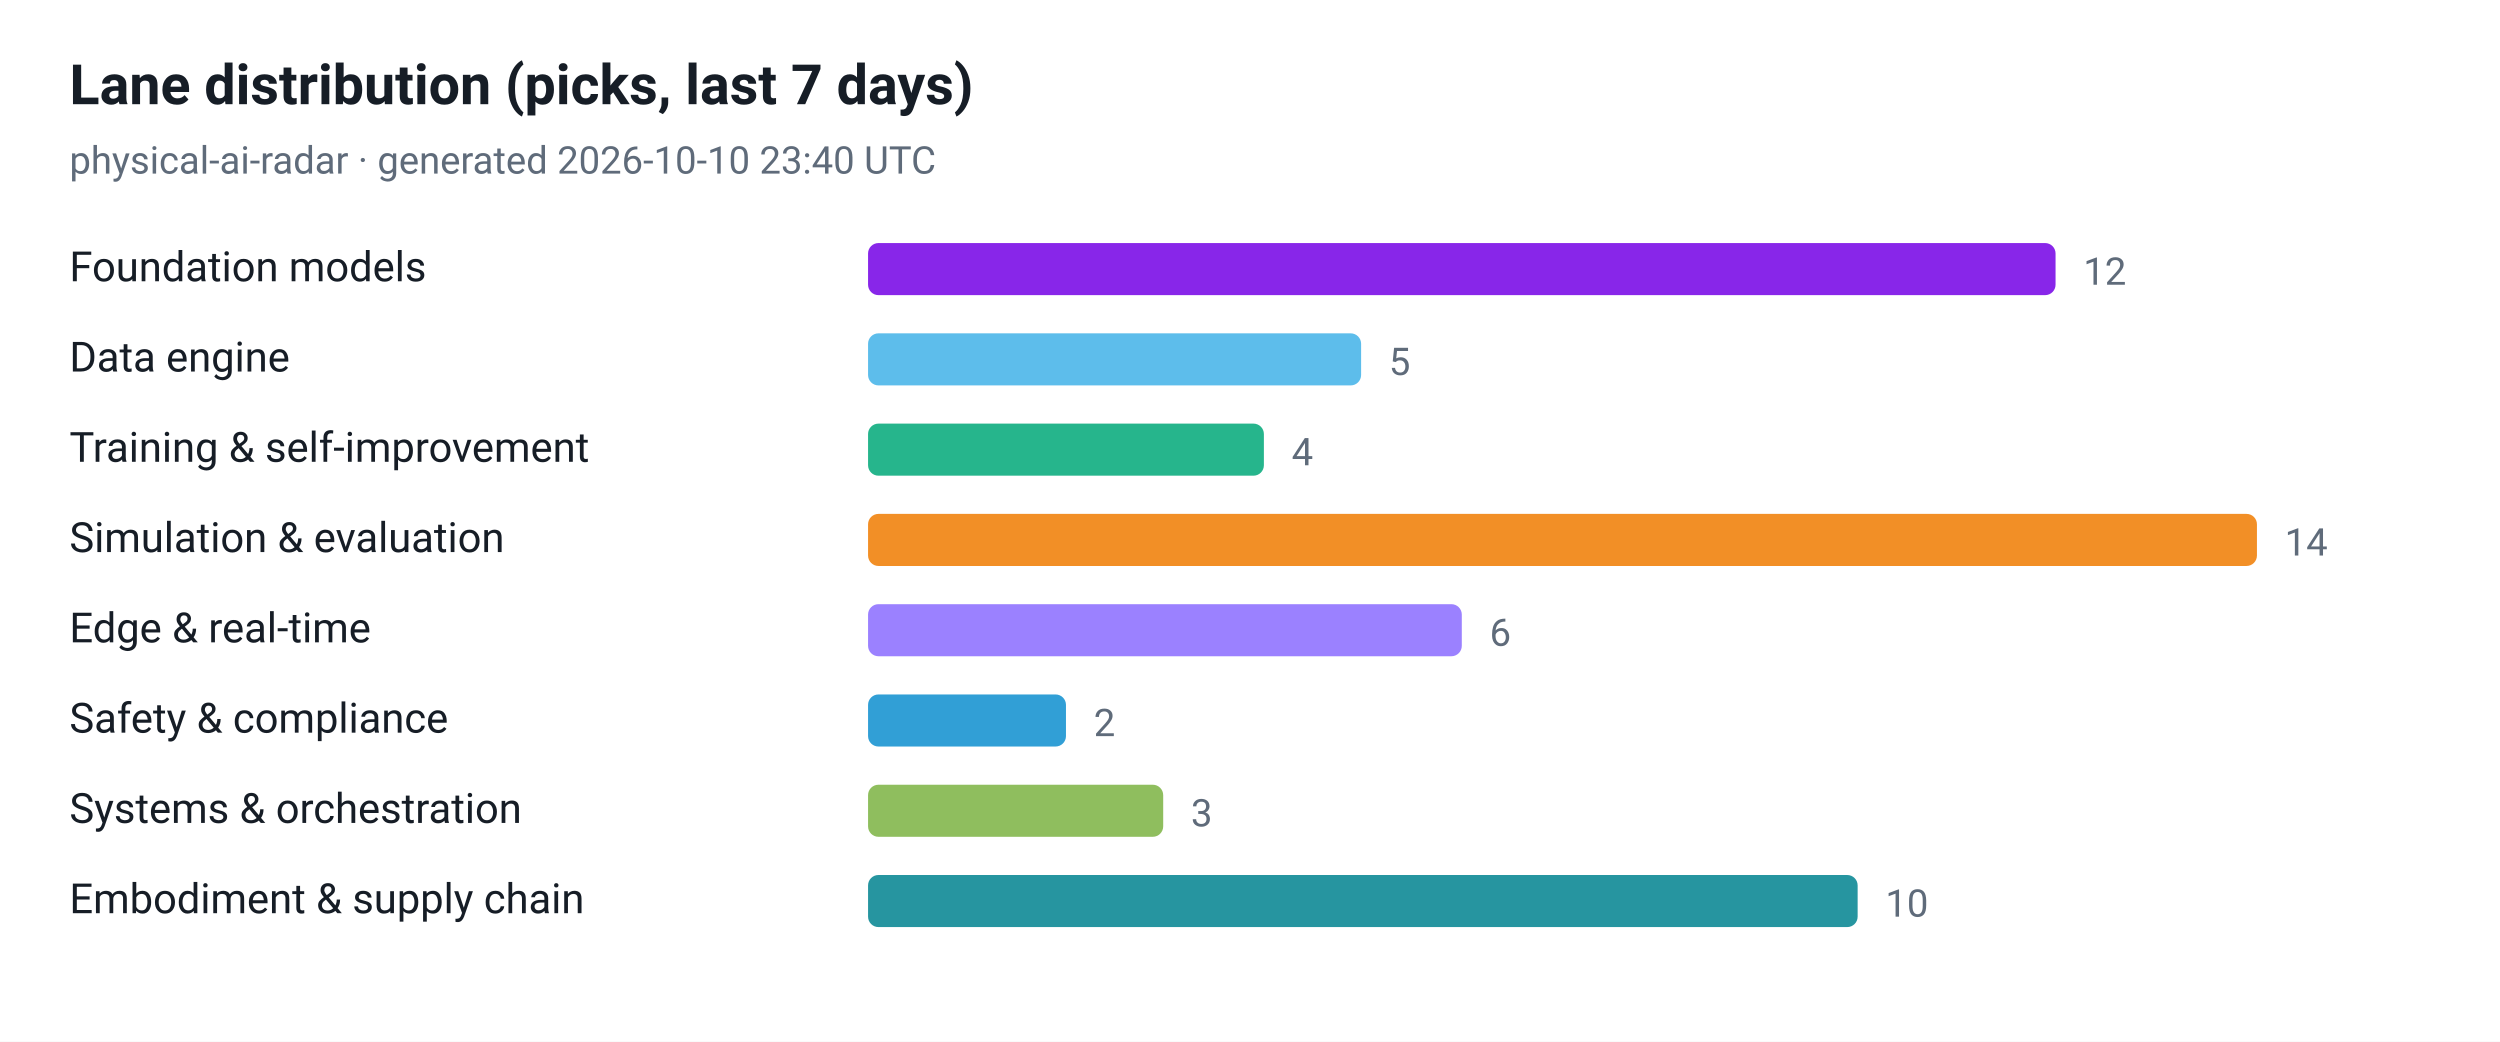
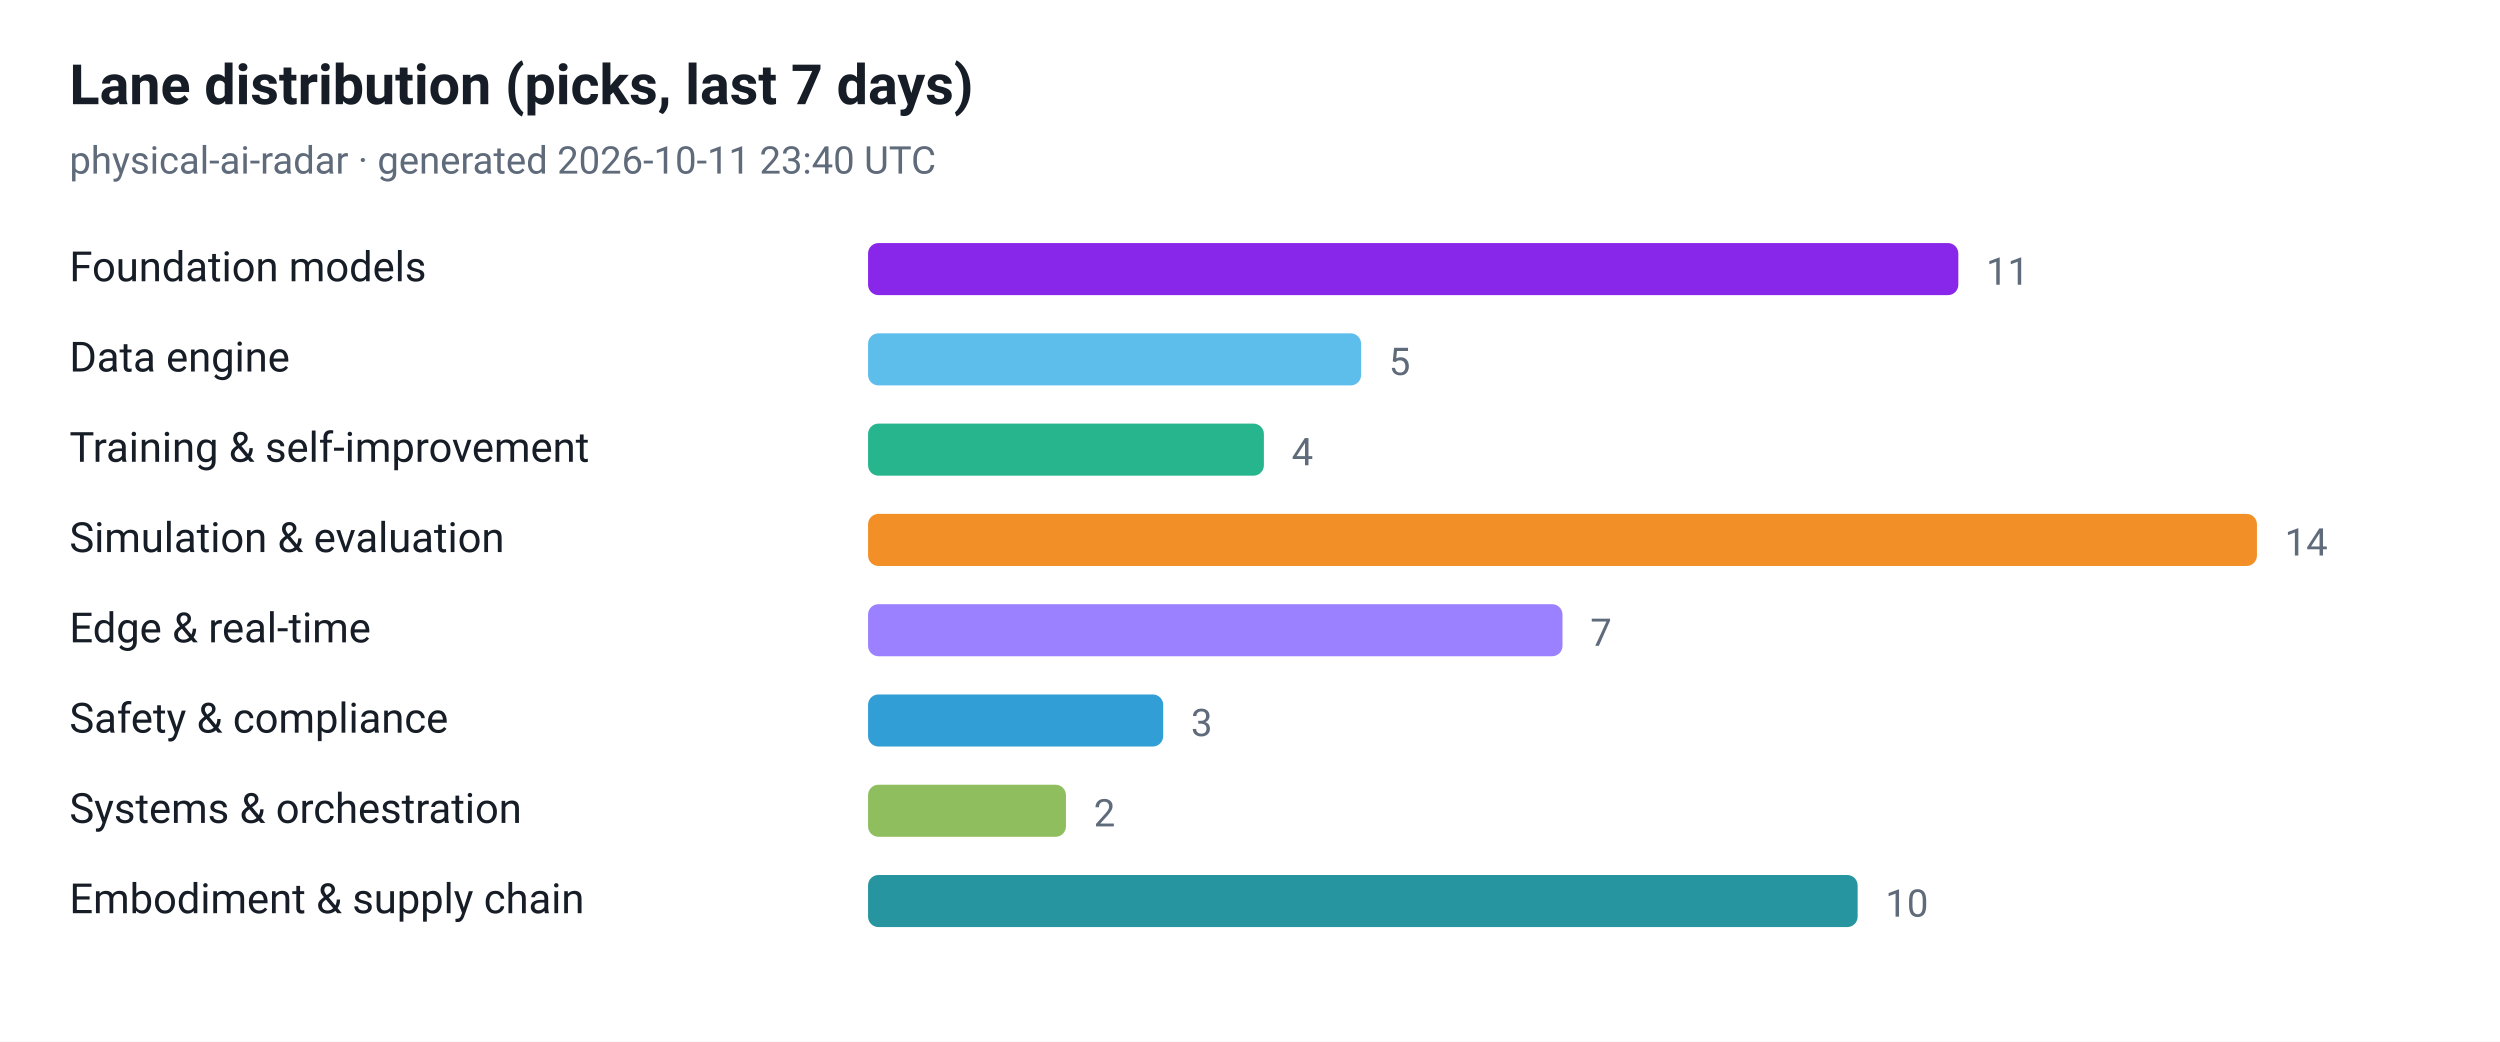
<svg xmlns="http://www.w3.org/2000/svg" viewBox="0 0 720 300" width="720" height="300" role="img" aria-label="Lane distribution (picks, last 7 days)">
  <style>
  .plate { fill: #ffffff }
  .ink { fill: #161d26 }
  .muted { fill: #5f6b7a }
  .grid { stroke: #e3e9ef }
  @media (prefers-color-scheme: dark) {
    .plate { fill: #0d1117 }
    .ink { fill: #e6edf3 }
    .muted { fill: #8b949e }
    .grid { stroke: #30363d }
  }
</style>
  <rect class="plate" width="720" height="300" />
  <text x="20" y="30" font-family="ui-sans-serif, -apple-system, 'Segoe UI', Roboto, Helvetica, Arial, sans-serif" font-size="16" font-weight="700" class="ink">Lane distribution (picks, last 7 days)</text>
-   <text x="20" y="50" font-family="ui-sans-serif, -apple-system, 'Segoe UI', Roboto, Helvetica, Arial, sans-serif" font-size="11" class="muted">physical-ai-radar · generated 2026-10-10 23:40 UTC</text>
+   <text x="20" y="50" font-family="ui-sans-serif, -apple-system, 'Segoe UI', Roboto, Helvetica, Arial, sans-serif" font-size="11" class="muted">physical-ai-radar · generated 2026-10-11 23:40 UTC</text>
  <text x="20" y="81" font-family="ui-sans-serif, -apple-system, 'Segoe UI', Roboto, Helvetica, Arial, sans-serif" font-size="12" class="ink">Foundation models</text>
-   <rect x="250" y="70" width="342" height="15" rx="3" fill="#7300e5" fill-opacity="0.85" />
-   <text x="600" y="82" font-family="ui-sans-serif, -apple-system, 'Segoe UI', Roboto, Helvetica, Arial, sans-serif" font-size="11" class="muted">12</text>
+   <rect x="250" y="70" width="314" height="15" rx="3" fill="#7300e5" fill-opacity="0.85" />
+   <text x="572" y="82" font-family="ui-sans-serif, -apple-system, 'Segoe UI', Roboto, Helvetica, Arial, sans-serif" font-size="11" class="muted">11</text>
  <text x="20" y="107" font-family="ui-sans-serif, -apple-system, 'Segoe UI', Roboto, Helvetica, Arial, sans-serif" font-size="12" class="ink">Data engine</text>
  <rect x="250" y="96" width="142" height="15" rx="3" fill="#41b1e8" fill-opacity="0.85" />
  <text x="400" y="108" font-family="ui-sans-serif, -apple-system, 'Segoe UI', Roboto, Helvetica, Arial, sans-serif" font-size="11" class="muted">5</text>
  <text x="20" y="133" font-family="ui-sans-serif, -apple-system, 'Segoe UI', Roboto, Helvetica, Arial, sans-serif" font-size="12" class="ink">Training &amp; self-improvement</text>
  <rect x="250" y="122" width="114" height="15" rx="3" fill="#00a878" fill-opacity="0.85" />
  <text x="372" y="134" font-family="ui-sans-serif, -apple-system, 'Segoe UI', Roboto, Helvetica, Arial, sans-serif" font-size="11" class="muted">4</text>
  <text x="20" y="159" font-family="ui-sans-serif, -apple-system, 'Segoe UI', Roboto, Helvetica, Arial, sans-serif" font-size="12" class="ink">Simulation &amp; evaluation</text>
  <rect x="250" y="148" width="400" height="15" rx="3" fill="#f07c00" fill-opacity="0.85" />
  <text x="658" y="160" font-family="ui-sans-serif, -apple-system, 'Segoe UI', Roboto, Helvetica, Arial, sans-serif" font-size="11" class="muted">14</text>
  <text x="20" y="185" font-family="ui-sans-serif, -apple-system, 'Segoe UI', Roboto, Helvetica, Arial, sans-serif" font-size="12" class="ink">Edge &amp; real-time</text>
-   <rect x="250" y="174" width="171" height="15" rx="3" fill="#8a6bff" fill-opacity="0.85" />
-   <text x="429" y="186" font-family="ui-sans-serif, -apple-system, 'Segoe UI', Roboto, Helvetica, Arial, sans-serif" font-size="11" class="muted">6</text>
+   <rect x="250" y="174" width="200" height="15" rx="3" fill="#8a6bff" fill-opacity="0.85" />
+   <text x="458" y="186" font-family="ui-sans-serif, -apple-system, 'Segoe UI', Roboto, Helvetica, Arial, sans-serif" font-size="11" class="muted">7</text>
  <text x="20" y="211" font-family="ui-sans-serif, -apple-system, 'Segoe UI', Roboto, Helvetica, Arial, sans-serif" font-size="12" class="ink">Safety &amp; compliance</text>
-   <rect x="250" y="200" width="57" height="15" rx="3" fill="#0d8ecf" fill-opacity="0.85" />
-   <text x="315" y="212" font-family="ui-sans-serif, -apple-system, 'Segoe UI', Roboto, Helvetica, Arial, sans-serif" font-size="11" class="muted">2</text>
+   <rect x="250" y="200" width="85" height="15" rx="3" fill="#0d8ecf" fill-opacity="0.85" />
+   <text x="343" y="212" font-family="ui-sans-serif, -apple-system, 'Segoe UI', Roboto, Helvetica, Arial, sans-serif" font-size="11" class="muted">3</text>
  <text x="20" y="237" font-family="ui-sans-serif, -apple-system, 'Segoe UI', Roboto, Helvetica, Arial, sans-serif" font-size="12" class="ink">Systems &amp; orchestration</text>
-   <rect x="250" y="226" width="85" height="15" rx="3" fill="#7cb342" fill-opacity="0.85" />
-   <text x="343" y="238" font-family="ui-sans-serif, -apple-system, 'Segoe UI', Roboto, Helvetica, Arial, sans-serif" font-size="11" class="muted">3</text>
+   <rect x="250" y="226" width="57" height="15" rx="3" fill="#7cb342" fill-opacity="0.85" />
+   <text x="315" y="238" font-family="ui-sans-serif, -apple-system, 'Segoe UI', Roboto, Helvetica, Arial, sans-serif" font-size="11" class="muted">2</text>
  <text x="20" y="263" font-family="ui-sans-serif, -apple-system, 'Segoe UI', Roboto, Helvetica, Arial, sans-serif" font-size="12" class="ink">Embodiment &amp; supply chain</text>
  <rect x="250" y="252" width="285" height="15" rx="3" fill="#00838f" fill-opacity="0.85" />
  <text x="543" y="264" font-family="ui-sans-serif, -apple-system, 'Segoe UI', Roboto, Helvetica, Arial, sans-serif" font-size="11" class="muted">10</text>
</svg>
